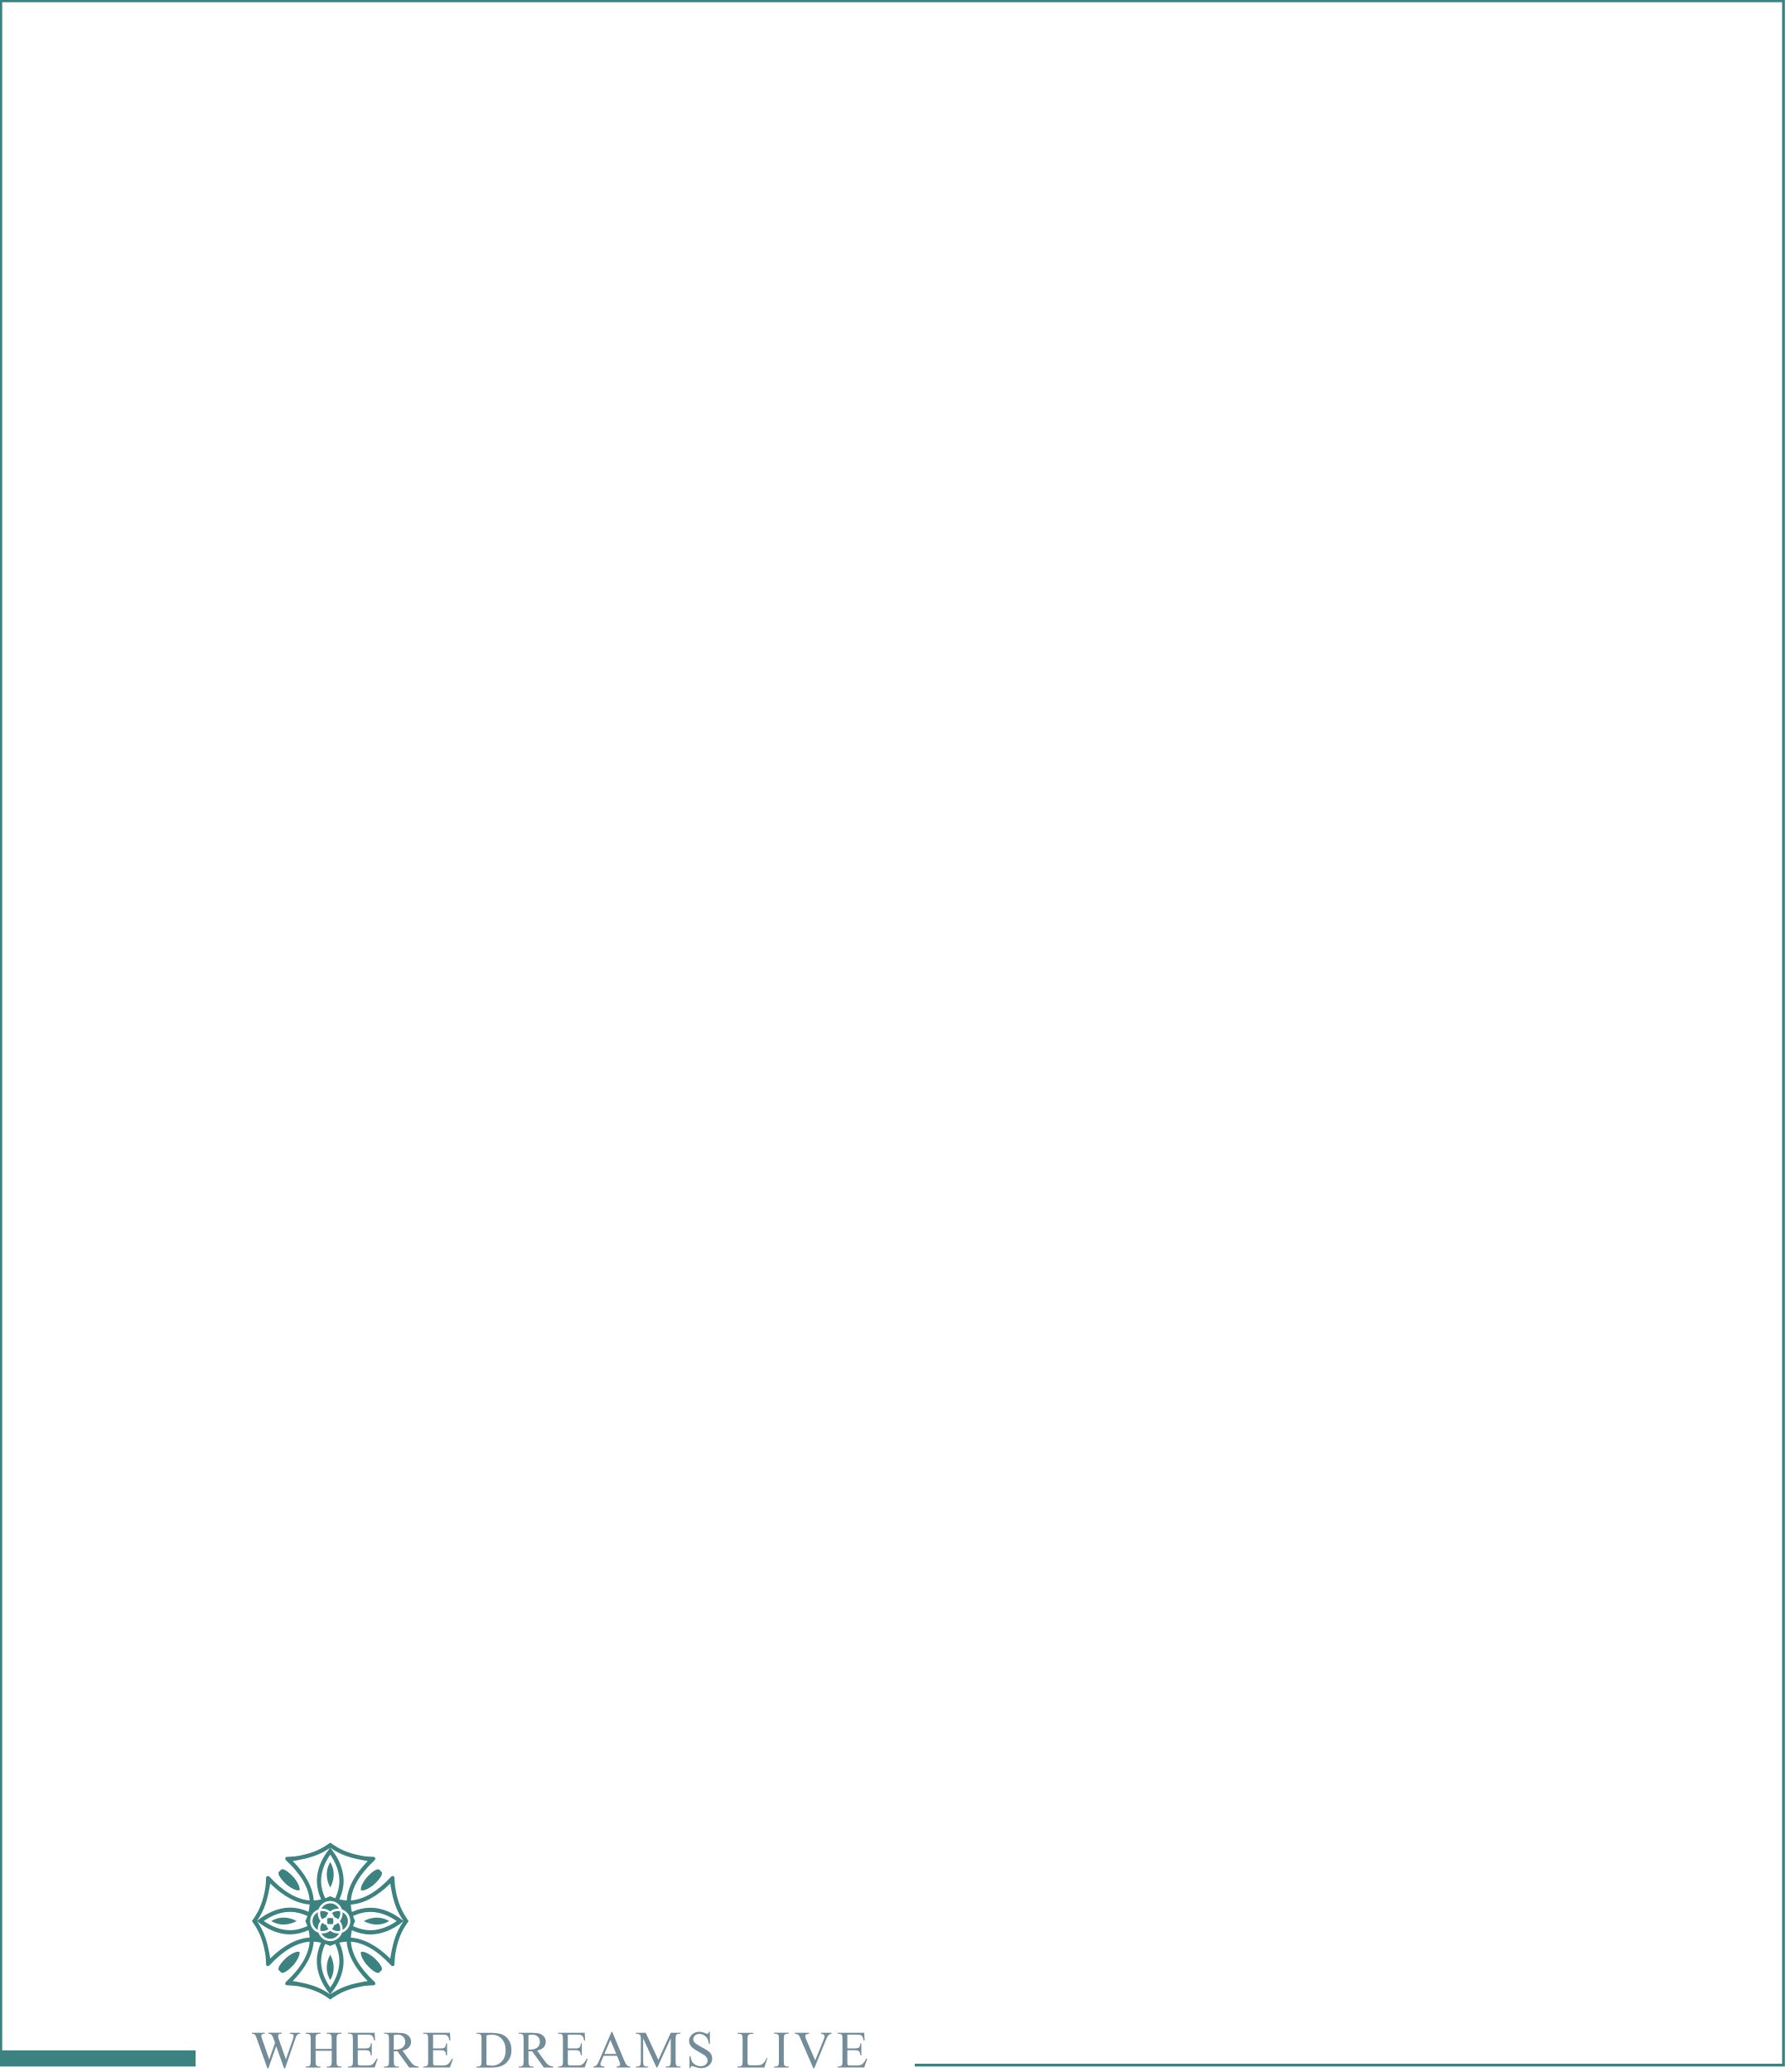
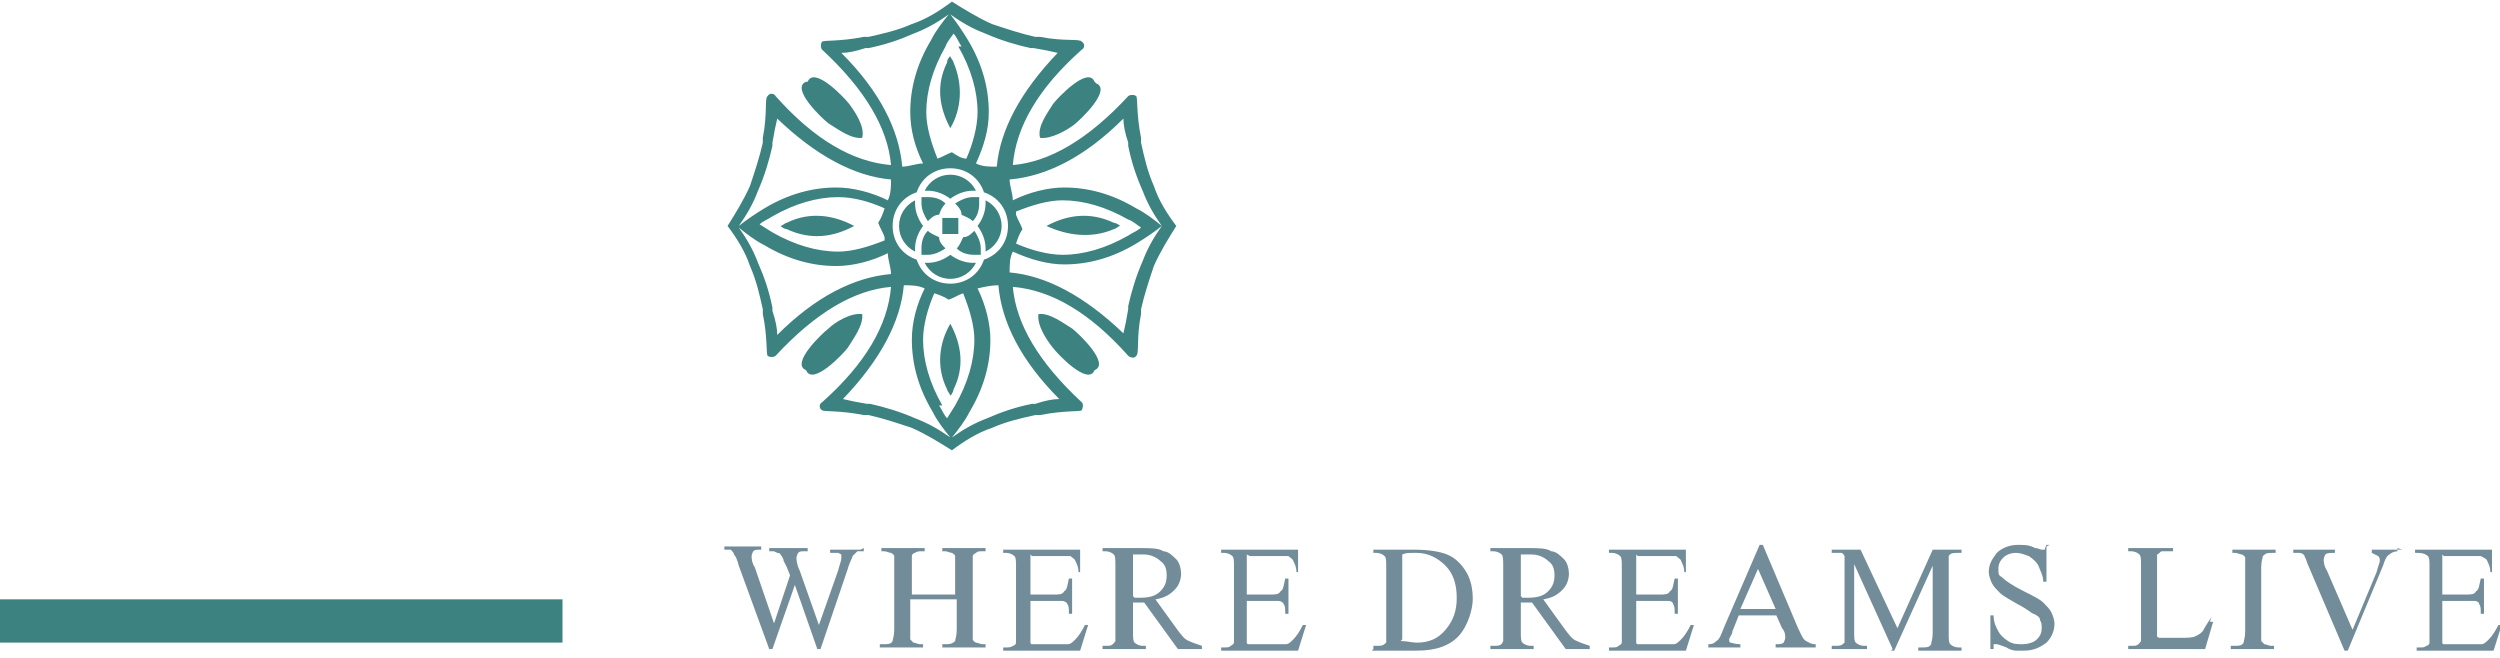
- <svg xmlns="http://www.w3.org/2000/svg" width="322" height="373" viewBox="0 0 322 373" fill="none">
-   <path d="M35.22 371.76H0.15V0.15H321.13V371.76H164.7" stroke="#3B8281" stroke-width="0.5" stroke-miterlimit="10" />
-   <g style="mix-blend-mode:multiply">
-     <path d="M68.49 354.86C69.52 354.42 67.5 352.53 67.09 352.22C66.64 351.89 65.65 351.22 64.99 351.37C64.84 352.03 65.51 353.02 65.84 353.47C66.15 353.88 68.05 355.9 68.48 354.87L68.49 354.86ZM50.43 354.86C50.87 355.89 52.76 353.87 53.07 353.46C53.4 353.01 54.07 352.02 53.92 351.36C53.26 351.21 52.27 351.88 51.82 352.21C51.41 352.52 49.39 354.42 50.42 354.85L50.43 354.86ZM50.43 336.8C49.4 337.24 51.42 339.13 51.83 339.44C52.28 339.77 53.27 340.44 53.93 340.29C54.08 339.63 53.41 338.64 53.08 338.19C52.77 337.78 50.87 335.76 50.44 336.79L50.43 336.8ZM68.49 336.8C68.05 335.77 66.16 337.79 65.85 338.2C65.52 338.65 64.85 339.64 65 340.3C65.66 340.45 66.65 339.78 67.1 339.45C67.51 339.14 69.53 337.24 68.5 336.81L68.49 336.8ZM59.96 346.33C59.8 346.37 59.63 346.39 59.46 346.39C59.29 346.39 59.12 346.37 58.96 346.33C58.92 346.17 58.9 346 58.9 345.83C58.9 345.66 58.92 345.49 58.96 345.33C59.12 345.29 59.29 345.27 59.46 345.27C59.63 345.27 59.8 345.29 59.96 345.33C60 345.49 60.02 345.66 60.02 345.83C60.02 346 60 346.17 59.96 346.33ZM72.14 343.36C71.78 342.49 71.5 341.58 71.32 340.67C71.31 340.61 71.29 340.52 71.27 340.41C70.96 338.96 71.11 337.95 70.96 337.82C70.81 337.68 70.57 337.69 70.43 337.84C67.94 340.52 65.55 341.93 63.18 342.12C63.37 339.75 64.78 337.37 67.46 334.87C67.61 334.73 67.62 334.49 67.48 334.34C67.35 334.19 66.34 334.34 64.89 334.03C64.78 334.01 64.69 333.99 64.63 333.97C63.71 333.79 62.81 333.52 61.94 333.15C61.05 332.78 60.24 332.27 59.47 331.71C58.69 332.27 57.88 332.78 57 333.15C56.13 333.51 55.22 333.79 54.31 333.97C54.25 333.98 54.16 334 54.05 334.03C52.6 334.34 51.59 334.19 51.46 334.34C51.32 334.49 51.33 334.73 51.48 334.87C54.16 337.36 55.57 339.75 55.76 342.12C53.39 341.93 51.01 340.53 48.51 337.84C48.37 337.69 48.13 337.68 47.98 337.82C47.83 337.95 47.98 338.96 47.67 340.41C47.65 340.52 47.63 340.61 47.62 340.67C47.44 341.59 47.17 342.49 46.8 343.36C46.43 344.25 45.92 345.06 45.36 345.83C45.92 346.6 46.43 347.42 46.8 348.3C47.16 349.17 47.44 350.08 47.62 350.99C47.63 351.05 47.65 351.14 47.67 351.25C47.98 352.7 47.83 353.71 47.98 353.84C48.13 353.98 48.37 353.97 48.51 353.82C51 351.14 53.39 349.73 55.76 349.54C55.57 351.91 54.17 354.29 51.48 356.79C51.33 356.93 51.32 357.17 51.46 357.32C51.59 357.47 52.6 357.32 54.05 357.63C54.16 357.65 54.25 357.67 54.31 357.69C55.23 357.87 56.13 358.14 57 358.51C57.89 358.88 58.7 359.39 59.47 359.95C60.25 359.39 61.06 358.88 61.94 358.51C62.81 358.15 63.72 357.87 64.63 357.69C64.69 357.68 64.78 357.66 64.89 357.63C66.34 357.32 67.35 357.47 67.48 357.32C67.62 357.17 67.61 356.93 67.46 356.79C64.78 354.3 63.37 351.91 63.18 349.54C65.55 349.73 67.93 351.13 70.43 353.82C70.57 353.97 70.81 353.98 70.96 353.84C71.11 353.71 70.96 352.7 71.27 351.25C71.29 351.14 71.31 351.05 71.32 350.99C71.5 350.07 71.77 349.17 72.14 348.3C72.51 347.41 73.02 346.6 73.58 345.83C73.02 345.05 72.51 344.24 72.14 343.36ZM70.27 339.07C70.32 339.45 70.4 339.94 70.54 340.56C70.56 340.66 70.58 340.75 70.59 340.81C70.78 341.78 71.07 342.73 71.45 343.65C71.77 344.42 72.19 345.13 72.65 345.81C72.12 345.4 71.61 345.03 71.06 344.7C69.59 343.84 68.03 343.4 66.57 343.43C65.52 343.45 64.41 343.71 63.36 344.19C63.26 343.75 63.19 343.31 63.17 342.86C65.51 342.69 67.89 341.42 70.27 339.08V339.07ZM63.57 344.92C63.57 344.92 63.63 344.89 63.66 344.88C64.62 344.44 65.63 344.19 66.58 344.18C67.91 344.16 69.32 344.56 70.68 345.35C70.94 345.5 71.18 345.66 71.43 345.83C71.18 346 70.94 346.16 70.68 346.31C69.32 347.1 67.91 347.5 66.58 347.48C65.63 347.46 64.62 347.22 63.66 346.78C63.63 346.77 63.6 346.75 63.57 346.74C63.67 346.44 63.79 346.13 63.94 345.83C63.8 345.53 63.68 345.23 63.57 344.92ZM61.64 333.84C62.56 334.22 63.51 334.51 64.48 334.7C64.54 334.71 64.62 334.73 64.73 334.75C65.35 334.88 65.84 334.97 66.22 335.02C63.88 337.4 62.61 339.78 62.44 342.12C61.99 342.09 61.55 342.03 61.11 341.93C61.59 340.88 61.86 339.78 61.87 338.72C61.89 337.26 61.45 335.7 60.6 334.23C60.28 333.68 59.91 333.17 59.49 332.64C60.17 333.1 60.88 333.52 61.65 333.84H61.64ZM63.08 345.83C63.08 346.81 62.44 347.63 61.57 347.94C61.27 348.82 60.44 349.45 59.46 349.45C58.48 349.45 57.66 348.82 57.35 347.94C56.47 347.64 55.84 346.81 55.84 345.83C55.84 344.85 56.47 344.03 57.35 343.72C57.65 342.84 58.48 342.21 59.46 342.21C60.44 342.21 61.26 342.84 61.57 343.72C62.45 344.02 63.08 344.85 63.08 345.83ZM59.94 334.61C60.73 335.97 61.13 337.38 61.11 338.71C61.09 339.66 60.85 340.67 60.41 341.63C60.4 341.66 60.38 341.69 60.37 341.72C60.07 341.62 59.76 341.5 59.46 341.35C59.16 341.49 58.86 341.61 58.55 341.72C58.54 341.69 58.52 341.66 58.51 341.63C58.07 340.67 57.82 339.66 57.81 338.71C57.79 337.38 58.19 335.97 58.98 334.61C59.13 334.35 59.29 334.11 59.46 333.86C59.63 334.11 59.79 334.35 59.94 334.61ZM52.7 335.02C53.08 334.97 53.57 334.89 54.19 334.75C54.29 334.73 54.38 334.71 54.44 334.7C55.41 334.51 56.36 334.22 57.28 333.84C58.05 333.52 58.76 333.1 59.44 332.64C59.03 333.17 58.66 333.68 58.33 334.23C57.47 335.7 57.03 337.26 57.06 338.72C57.08 339.77 57.34 340.88 57.82 341.93C57.38 342.03 56.94 342.1 56.49 342.12C56.32 339.78 55.05 337.4 52.71 335.02H52.7ZM47.47 343.64C47.85 342.72 48.14 341.77 48.33 340.8C48.34 340.74 48.36 340.66 48.38 340.55C48.51 339.93 48.6 339.45 48.65 339.06C51.03 341.4 53.41 342.67 55.75 342.84C55.72 343.29 55.66 343.73 55.56 344.17C54.51 343.69 53.41 343.42 52.35 343.41C50.89 343.39 49.33 343.83 47.86 344.68C47.31 345 46.8 345.37 46.27 345.79C46.73 345.12 47.15 344.4 47.47 343.63V343.64ZM55.35 346.73C55.35 346.73 55.29 346.76 55.26 346.77C54.3 347.21 53.29 347.46 52.34 347.47C51.01 347.49 49.6 347.09 48.24 346.3C47.98 346.15 47.74 345.99 47.49 345.82C47.74 345.65 47.98 345.49 48.24 345.34C49.6 344.55 51.01 344.15 52.34 344.17C53.29 344.19 54.3 344.43 55.26 344.87C55.29 344.88 55.32 344.9 55.35 344.91C55.25 345.21 55.13 345.52 54.98 345.82C55.12 346.12 55.24 346.42 55.35 346.73ZM48.65 352.58C48.6 352.2 48.52 351.71 48.38 351.09C48.36 350.99 48.34 350.9 48.33 350.84C48.14 349.87 47.85 348.92 47.47 348C47.15 347.23 46.73 346.52 46.27 345.84C46.8 346.25 47.31 346.62 47.86 346.95C49.33 347.81 50.89 348.25 52.35 348.22C53.4 348.2 54.51 347.94 55.56 347.46C55.66 347.9 55.73 348.34 55.75 348.79C53.41 348.96 51.03 350.23 48.65 352.57V352.58ZM57.28 357.81C56.36 357.43 55.41 357.14 54.44 356.95C54.38 356.94 54.3 356.92 54.19 356.9C53.57 356.77 53.09 356.68 52.7 356.63C55.04 354.25 56.31 351.87 56.48 349.53C56.93 349.56 57.37 349.62 57.81 349.72C57.33 350.77 57.06 351.87 57.05 352.93C57.03 354.39 57.47 355.95 58.32 357.42C58.64 357.97 59.01 358.48 59.43 359.01C58.75 358.55 58.04 358.13 57.27 357.81H57.28ZM58.98 357.05C58.19 355.69 57.79 354.28 57.81 352.95C57.83 352 58.07 350.99 58.51 350.03C58.52 350 58.54 349.97 58.55 349.94C58.85 350.04 59.16 350.16 59.46 350.31C59.76 350.17 60.06 350.05 60.37 349.94C60.38 349.97 60.4 350 60.41 350.03C60.85 350.99 61.1 352 61.11 352.95C61.13 354.28 60.73 355.69 59.94 357.05C59.79 357.31 59.63 357.55 59.46 357.8C59.29 357.55 59.13 357.31 58.98 357.05ZM66.22 356.63C65.84 356.68 65.35 356.76 64.73 356.9C64.63 356.92 64.54 356.94 64.48 356.95C63.51 357.14 62.56 357.43 61.64 357.81C60.87 358.13 60.16 358.55 59.48 359.01C59.89 358.48 60.26 357.97 60.59 357.42C61.45 355.95 61.89 354.39 61.86 352.93C61.84 351.88 61.58 350.77 61.1 349.72C61.54 349.62 61.98 349.55 62.43 349.53C62.6 351.87 63.87 354.25 66.21 356.63H66.22ZM71.45 348.01C71.07 348.93 70.78 349.88 70.59 350.85C70.58 350.91 70.56 350.99 70.54 351.1C70.41 351.72 70.32 352.2 70.27 352.59C67.89 350.25 65.51 348.98 63.17 348.81C63.2 348.36 63.26 347.92 63.36 347.48C64.41 347.96 65.51 348.23 66.57 348.24C68.03 348.26 69.59 347.82 71.06 346.97C71.61 346.65 72.12 346.28 72.65 345.86C72.19 346.54 71.77 347.25 71.45 348.02V348.01ZM65.5 345.83C66.76 345.16 68.24 344.96 69.65 345.6C69.79 345.67 69.93 345.74 70.07 345.83C69.94 345.91 69.8 345.99 69.65 346.06C68.24 346.71 66.76 346.51 65.5 345.83ZM58.08 343.59C58.01 343.59 57.94 343.6 57.87 343.61C58.17 343.04 58.77 342.64 59.46 342.64C60.15 342.64 60.74 343.03 61.05 343.61C60.98 343.61 60.91 343.59 60.84 343.59C60.32 343.59 59.84 343.78 59.46 344.08C59.08 343.78 58.6 343.59 58.08 343.59ZM60.84 344.02C60.97 344.02 61.1 344.04 61.22 344.06C61.25 344.18 61.26 344.31 61.26 344.44C61.26 344.84 61.12 345.21 60.9 345.51C60.69 345.33 60.45 345.19 60.18 345.1C60.09 344.83 59.95 344.59 59.77 344.38C60.07 344.16 60.44 344.02 60.84 344.02ZM59.23 335.64C59.3 335.49 59.37 335.36 59.46 335.22C59.54 335.35 59.62 335.49 59.69 335.64C60.34 337.05 60.14 338.53 59.46 339.79C58.79 338.53 58.59 337.05 59.23 335.64ZM62.64 345.83C62.64 346.52 62.25 347.11 61.67 347.42C61.67 347.35 61.69 347.28 61.69 347.21C61.69 346.69 61.5 346.21 61.2 345.83C61.5 345.45 61.69 344.97 61.69 344.45C61.69 344.38 61.68 344.31 61.67 344.24C62.24 344.54 62.64 345.14 62.64 345.83ZM58.01 345.51C57.79 345.21 57.65 344.84 57.65 344.44C57.65 344.31 57.67 344.18 57.69 344.06C57.81 344.03 57.94 344.02 58.07 344.02C58.47 344.02 58.84 344.16 59.14 344.38C58.96 344.59 58.82 344.83 58.73 345.1C58.46 345.19 58.22 345.33 58.01 345.51ZM60.91 346.14C61.13 346.44 61.27 346.81 61.27 347.21C61.27 347.34 61.25 347.47 61.23 347.59C61.11 347.62 60.98 347.63 60.85 347.63C60.45 347.63 60.08 347.49 59.78 347.27C59.96 347.06 60.1 346.82 60.19 346.55C60.46 346.46 60.7 346.32 60.91 346.14ZM59.69 356.02C59.62 356.16 59.55 356.3 59.46 356.44C59.38 356.31 59.3 356.17 59.23 356.02C58.58 354.61 58.78 353.13 59.46 351.87C60.13 353.13 60.33 354.61 59.69 356.02ZM57.71 345.83C57.41 346.21 57.22 346.69 57.22 347.21C57.22 347.28 57.23 347.35 57.24 347.42C56.67 347.12 56.27 346.52 56.27 345.83C56.27 345.14 56.66 344.55 57.24 344.24C57.24 344.31 57.22 344.38 57.22 344.45C57.22 344.97 57.41 345.45 57.71 345.83ZM53.42 345.83C52.16 346.5 50.68 346.7 49.27 346.06C49.13 345.99 48.99 345.92 48.85 345.83C48.98 345.75 49.12 345.67 49.27 345.6C50.68 344.95 52.16 345.15 53.42 345.83ZM58.08 347.63C57.95 347.63 57.82 347.61 57.7 347.59C57.67 347.47 57.66 347.34 57.66 347.21C57.66 346.81 57.8 346.44 58.02 346.14C58.23 346.32 58.47 346.46 58.74 346.55C58.83 346.82 58.97 347.06 59.15 347.27C58.85 347.49 58.48 347.63 58.08 347.63ZM60.84 348.06C60.91 348.06 60.98 348.05 61.05 348.04C60.75 348.61 60.15 349.01 59.46 349.01C58.77 349.01 58.18 348.62 57.87 348.04C57.94 348.04 58.01 348.06 58.08 348.06C58.6 348.06 59.08 347.87 59.46 347.57C59.84 347.87 60.32 348.06 60.84 348.06Z" fill="#3B8281" />
-   </g>
-   <path d="M54.05 365.94V366.11C53.89 366.11 53.76 366.14 53.65 366.2C53.55 366.26 53.45 366.37 53.36 366.53C53.3 366.64 53.2 366.89 53.07 367.3L51.33 372.34H51.15L49.73 368.35L48.32 372.34H48.15L46.29 367.15C46.15 366.76 46.06 366.53 46.03 366.46C45.97 366.34 45.88 366.26 45.78 366.2C45.67 366.14 45.53 366.11 45.35 366.11V365.94H47.66V366.11H47.55C47.39 366.11 47.26 366.15 47.18 366.22C47.09 366.29 47.05 366.38 47.05 366.49C47.05 366.6 47.12 366.84 47.25 367.23L48.48 370.74L49.52 367.76L49.34 367.23L49.19 366.81C49.13 366.66 49.05 366.52 48.97 366.4C48.93 366.34 48.88 366.29 48.82 366.25C48.74 366.19 48.67 366.15 48.59 366.13C48.53 366.11 48.44 366.1 48.31 366.1V365.93H50.74V366.1H50.57C50.4 366.1 50.27 366.14 50.19 366.21C50.11 366.28 50.07 366.38 50.07 366.51C50.07 366.67 50.14 366.94 50.28 367.33L51.48 370.73L52.67 367.29C52.81 366.91 52.87 366.65 52.87 366.5C52.87 366.43 52.85 366.36 52.8 366.3C52.76 366.24 52.7 366.2 52.63 366.17C52.51 366.13 52.36 366.11 52.17 366.11V365.94H54.04H54.05Z" fill="#738C9A" />
-   <path d="M56.82 368.84H59.72V367.05C59.72 366.73 59.7 366.52 59.66 366.42C59.63 366.34 59.56 366.28 59.47 366.22C59.34 366.15 59.2 366.11 59.05 366.11H58.83V365.94H61.5V366.11H61.28C61.13 366.11 60.99 366.15 60.86 366.22C60.76 366.27 60.69 366.34 60.66 366.44C60.62 366.54 60.61 366.74 60.61 367.05V371.08C60.61 371.4 60.63 371.61 60.67 371.71C60.7 371.79 60.76 371.85 60.86 371.91C61 371.98 61.14 372.02 61.28 372.02H61.5V372.19H58.83V372.02H59.05C59.3 372.02 59.49 371.94 59.61 371.79C59.69 371.69 59.73 371.46 59.73 371.08V369.18H56.83V371.08C56.83 371.4 56.85 371.61 56.89 371.71C56.92 371.79 56.99 371.85 57.08 371.91C57.21 371.98 57.35 372.02 57.5 372.02H57.73V372.19H55.05V372.02H55.27C55.53 372.02 55.72 371.94 55.83 371.79C55.9 371.69 55.94 371.46 55.94 371.08V367.05C55.94 366.73 55.92 366.52 55.88 366.42C55.85 366.34 55.79 366.28 55.69 366.22C55.55 366.15 55.41 366.11 55.27 366.11H55.05V365.94H57.73V366.11H57.5C57.35 366.11 57.21 366.15 57.08 366.22C56.98 366.27 56.92 366.34 56.88 366.44C56.84 366.54 56.82 366.74 56.82 367.05V368.84Z" fill="#738C9A" />
-   <path d="M64.42 366.28V368.75H65.79C66.15 368.75 66.38 368.7 66.5 368.59C66.66 368.45 66.75 368.2 66.77 367.84H66.94V370.01H66.77C66.73 369.71 66.68 369.51 66.64 369.42C66.58 369.31 66.49 369.23 66.37 369.17C66.24 369.11 66.05 369.08 65.79 369.08H64.42V371.14C64.42 371.42 64.43 371.58 64.46 371.64C64.48 371.7 64.53 371.75 64.59 371.78C64.65 371.82 64.77 371.83 64.94 371.83H66C66.35 371.83 66.61 371.81 66.77 371.76C66.93 371.71 67.08 371.61 67.23 371.47C67.42 371.28 67.62 370.99 67.82 370.61H68L67.46 372.18H62.65V372.01H62.87C63.02 372.01 63.16 371.97 63.29 371.9C63.39 371.85 63.46 371.78 63.49 371.68C63.53 371.58 63.54 371.38 63.54 371.08V367.02C63.54 366.62 63.5 366.38 63.42 366.29C63.31 366.17 63.13 366.11 62.87 366.11H62.65V365.94H67.46L67.53 367.31H67.35C67.29 366.98 67.21 366.76 67.14 366.63C67.06 366.51 66.95 366.41 66.79 366.35C66.67 366.3 66.45 366.28 66.14 366.28H64.43H64.42Z" fill="#738C9A" />
-   <path d="M75.34 372.19H73.67L71.56 369.27C71.4 369.27 71.28 369.27 71.18 369.27C71.14 369.27 71.1 369.27 71.05 369.27C71 369.27 70.96 369.27 70.91 369.27V371.09C70.91 371.48 70.95 371.73 71.04 371.82C71.16 371.96 71.33 372.02 71.57 372.02H71.81V372.19H69.13V372.02H69.37C69.63 372.02 69.82 371.93 69.94 371.76C70 371.66 70.04 371.44 70.04 371.08V367.04C70.04 366.65 70 366.4 69.91 366.31C69.79 366.17 69.61 366.11 69.38 366.11H69.14V365.94H71.42C72.08 365.94 72.57 365.99 72.89 366.09C73.21 366.19 73.47 366.36 73.69 366.62C73.91 366.88 74.02 367.19 74.02 367.55C74.02 367.93 73.89 368.27 73.64 368.55C73.39 368.83 73 369.03 72.48 369.15L73.77 370.94C74.06 371.35 74.32 371.63 74.53 371.76C74.74 371.9 75.02 371.98 75.36 372.02V372.19H75.34ZM70.9 368.97C70.96 368.97 71.01 368.97 71.05 368.97C71.09 368.97 71.13 368.97 71.16 368.97C71.76 368.97 72.21 368.84 72.51 368.58C72.81 368.32 72.96 367.99 72.96 367.59C72.96 367.19 72.84 366.88 72.59 366.64C72.34 366.4 72.02 366.27 71.62 366.27C71.44 366.27 71.2 366.3 70.9 366.36V368.96V368.97Z" fill="#738C9A" />
-   <path d="M77.98 366.28V368.75H79.35C79.71 368.75 79.94 368.7 80.06 368.59C80.22 368.45 80.31 368.2 80.33 367.84H80.5V370.01H80.33C80.29 369.71 80.24 369.51 80.2 369.42C80.14 369.31 80.05 369.23 79.93 369.17C79.8 369.11 79.61 369.08 79.35 369.08H77.98V371.14C77.98 371.42 77.99 371.58 78.02 371.64C78.04 371.7 78.09 371.75 78.15 371.78C78.21 371.81 78.33 371.83 78.5 371.83H79.56C79.91 371.83 80.17 371.81 80.33 371.76C80.49 371.71 80.64 371.61 80.79 371.47C80.98 371.28 81.18 370.99 81.38 370.61H81.56L81.02 372.18H76.2V372.01H76.42C76.57 372.01 76.71 371.97 76.84 371.9C76.94 371.85 77.01 371.78 77.04 371.68C77.08 371.58 77.09 371.38 77.09 371.08V367.02C77.09 366.62 77.05 366.38 76.97 366.29C76.86 366.17 76.68 366.11 76.42 366.11H76.2V365.94H81.02L81.09 367.31H80.91C80.85 366.98 80.77 366.76 80.7 366.63C80.62 366.51 80.51 366.41 80.35 366.35C80.23 366.3 80.01 366.28 79.7 366.28H77.99H77.98Z" fill="#738C9A" />
-   <path d="M85.81 372.19V372.02H86.04C86.3 372.02 86.49 371.94 86.6 371.77C86.67 371.67 86.7 371.44 86.7 371.09V367.05C86.7 366.66 86.66 366.42 86.57 366.32C86.45 366.18 86.27 366.12 86.04 366.12H85.81V365.95H88.35C89.28 365.95 89.99 366.06 90.48 366.27C90.97 366.48 91.36 366.84 91.65 367.33C91.95 367.82 92.09 368.4 92.09 369.04C92.09 369.91 91.83 370.64 91.3 371.22C90.71 371.87 89.8 372.2 88.59 372.2H85.8L85.81 372.19ZM87.59 371.73C87.98 371.82 88.31 371.86 88.57 371.86C89.28 371.86 89.87 371.61 90.34 371.11C90.81 370.61 91.04 369.93 91.04 369.07C91.04 368.21 90.8 367.53 90.34 367.03C89.88 366.53 89.27 366.28 88.53 366.28C88.25 366.28 87.94 366.32 87.59 366.41V371.72V371.73Z" fill="#738C9A" />
-   <path d="M99.59 372.19H97.92L95.81 369.27C95.65 369.27 95.53 369.27 95.43 369.27C95.39 369.27 95.35 369.27 95.3 369.27C95.25 369.27 95.21 369.27 95.16 369.27V371.09C95.16 371.48 95.2 371.73 95.29 371.82C95.41 371.96 95.58 372.02 95.82 372.02H96.06V372.19H93.38V372.02H93.61C93.87 372.02 94.06 371.93 94.18 371.76C94.24 371.66 94.28 371.44 94.28 371.08V367.04C94.28 366.65 94.24 366.4 94.15 366.31C94.03 366.17 93.85 366.11 93.62 366.11H93.39V365.94H95.67C96.33 365.94 96.82 365.99 97.14 366.09C97.45 366.19 97.72 366.36 97.94 366.62C98.16 366.88 98.27 367.19 98.27 367.55C98.27 367.93 98.14 368.27 97.89 368.55C97.64 368.83 97.25 369.03 96.73 369.15L98.02 370.94C98.31 371.35 98.57 371.63 98.78 371.76C98.99 371.9 99.27 371.98 99.61 372.02V372.19H99.59ZM95.15 368.97C95.21 368.97 95.26 368.97 95.3 368.97C95.34 368.97 95.38 368.97 95.41 368.97C96.01 368.97 96.46 368.84 96.76 368.58C97.06 368.32 97.21 367.99 97.21 367.59C97.21 367.19 97.09 366.88 96.84 366.64C96.59 366.4 96.27 366.27 95.87 366.27C95.69 366.27 95.45 366.3 95.15 366.36V368.96V368.97Z" fill="#738C9A" />
-   <path d="M102.24 366.28V368.75H103.61C103.97 368.75 104.2 368.7 104.32 368.59C104.48 368.45 104.57 368.2 104.59 367.84H104.76V370.01H104.59C104.55 369.71 104.5 369.51 104.46 369.42C104.4 369.31 104.31 369.23 104.19 369.17C104.06 369.11 103.87 369.08 103.61 369.08H102.24V371.14C102.24 371.42 102.25 371.58 102.28 371.64C102.3 371.7 102.35 371.75 102.41 371.78C102.47 371.82 102.59 371.83 102.76 371.83H103.82C104.17 371.83 104.43 371.81 104.59 371.76C104.75 371.71 104.9 371.61 105.05 371.47C105.24 371.28 105.44 370.99 105.64 370.61H105.82L105.28 372.18H100.47V372.01H100.69C100.84 372.01 100.98 371.97 101.11 371.9C101.21 371.85 101.28 371.78 101.31 371.68C101.35 371.58 101.36 371.38 101.36 371.08V367.02C101.36 366.62 101.32 366.38 101.24 366.29C101.13 366.17 100.95 366.11 100.69 366.11H100.47V365.94H105.28L105.35 367.31H105.17C105.11 366.98 105.03 366.76 104.96 366.63C104.88 366.51 104.77 366.41 104.61 366.35C104.49 366.3 104.27 366.28 103.96 366.28H102.25H102.24Z" fill="#738C9A" />
-   <path d="M111.1 370.09H108.68L108.26 371.08C108.16 371.32 108.1 371.5 108.1 371.62C108.1 371.72 108.15 371.8 108.24 371.87C108.33 371.94 108.53 371.99 108.83 372.01V372.18H106.86V372.01C107.12 371.96 107.29 371.9 107.37 371.83C107.53 371.68 107.7 371.38 107.89 370.93L110.09 365.79H110.25L112.42 370.99C112.6 371.41 112.75 371.68 112.9 371.8C113.05 371.92 113.24 371.99 113.5 372.01V372.18H111.03V372.01C111.28 372 111.45 371.96 111.53 371.89C111.62 371.82 111.66 371.73 111.66 371.63C111.66 371.49 111.6 371.28 111.48 370.99L111.1 370.09ZM110.97 369.75L109.91 367.23L108.82 369.75H110.97Z" fill="#738C9A" />
-   <path d="M118.21 372.19L115.8 366.93V371.1C115.8 371.48 115.84 371.72 115.92 371.82C116.03 371.95 116.21 372.01 116.46 372.01H116.68V372.18H114.51V372.01H114.73C114.99 372.01 115.18 371.93 115.29 371.77C115.36 371.67 115.39 371.45 115.39 371.1V367.02C115.39 366.74 115.36 366.54 115.3 366.42C115.26 366.33 115.18 366.26 115.06 366.2C114.94 366.14 114.76 366.11 114.5 366.11V365.94H116.27L118.54 370.83L120.77 365.94H122.54V366.11H122.32C122.05 366.11 121.86 366.19 121.75 366.35C121.68 366.45 121.65 366.67 121.65 367.02V371.1C121.65 371.48 121.69 371.72 121.78 371.82C121.89 371.95 122.07 372.01 122.32 372.01H122.54V372.18H119.89V372.01H120.11C120.38 372.01 120.56 371.93 120.67 371.77C120.74 371.67 120.77 371.45 120.77 371.1V366.93L118.36 372.19H118.21Z" fill="#738C9A" />
-   <path d="M127.82 365.79V367.95H127.65C127.59 367.54 127.5 367.21 127.35 366.96C127.2 366.71 127 366.52 126.74 366.37C126.48 366.23 126.2 366.15 125.92 366.15C125.6 366.15 125.34 366.25 125.13 366.44C124.92 366.64 124.82 366.86 124.82 367.11C124.82 367.3 124.89 367.47 125.02 367.63C125.21 367.86 125.66 368.17 126.38 368.55C126.96 368.86 127.36 369.1 127.58 369.27C127.79 369.44 127.96 369.63 128.07 369.86C128.18 370.09 128.24 370.33 128.24 370.57C128.24 371.04 128.06 371.45 127.69 371.79C127.32 372.13 126.85 372.3 126.27 372.3C126.09 372.3 125.92 372.29 125.76 372.26C125.66 372.24 125.47 372.19 125.17 372.09C124.87 371.99 124.68 371.94 124.6 371.94C124.52 371.94 124.46 371.96 124.42 372.01C124.38 372.06 124.34 372.15 124.32 372.3H124.15V370.16H124.32C124.4 370.61 124.51 370.94 124.64 371.17C124.78 371.39 124.98 371.58 125.26 371.73C125.54 371.88 125.84 371.95 126.17 371.95C126.55 371.95 126.86 371.85 127.08 371.65C127.3 371.45 127.41 371.21 127.41 370.93C127.41 370.78 127.37 370.62 127.28 370.46C127.2 370.3 127.06 370.16 126.89 370.02C126.77 369.93 126.44 369.73 125.91 369.43C125.38 369.13 125 368.89 124.77 368.71C124.54 368.53 124.37 368.34 124.26 368.12C124.14 367.9 124.08 367.67 124.08 367.41C124.08 366.96 124.25 366.58 124.6 366.25C124.94 365.93 125.38 365.76 125.91 365.76C126.24 365.76 126.59 365.84 126.97 366C127.14 366.08 127.26 366.12 127.33 366.12C127.41 366.12 127.48 366.1 127.53 366.05C127.58 366 127.62 365.91 127.65 365.76H127.82V365.79Z" fill="#738C9A" />
-   <path d="M138.02 370.46L138.17 370.49L137.64 372.19H132.8V372.02H133.04C133.3 372.02 133.49 371.93 133.61 371.76C133.67 371.66 133.71 371.43 133.71 371.08V367.05C133.71 366.66 133.67 366.42 133.58 366.32C133.46 366.18 133.28 366.12 133.05 366.12H132.81V365.95H135.64V366.12C135.31 366.12 135.08 366.15 134.94 366.21C134.8 366.27 134.71 366.36 134.67 366.45C134.62 366.55 134.6 366.78 134.6 367.15V371.08C134.6 371.34 134.62 371.51 134.67 371.61C134.71 371.67 134.76 371.72 134.84 371.75C134.92 371.78 135.16 371.8 135.56 371.8H136.02C136.5 371.8 136.84 371.76 137.03 371.69C137.22 371.62 137.4 371.49 137.56 371.31C137.72 371.13 137.88 370.85 138.04 370.46H138.02Z" fill="#738C9A" />
-   <path d="M142.04 372.02V372.19H139.36V372.02H139.58C139.84 372.02 140.03 371.94 140.14 371.79C140.21 371.69 140.25 371.46 140.25 371.08V367.04C140.25 366.72 140.23 366.51 140.19 366.41C140.16 366.33 140.1 366.27 140 366.21C139.86 366.14 139.72 366.1 139.58 366.1H139.36V365.93H142.04V366.1H141.81C141.55 366.1 141.37 366.18 141.25 366.33C141.17 366.43 141.13 366.66 141.13 367.04V371.08C141.13 371.4 141.15 371.61 141.19 371.71C141.22 371.79 141.29 371.85 141.38 371.91C141.51 371.98 141.65 372.02 141.8 372.02H142.03H142.04Z" fill="#738C9A" />
-   <path d="M149.73 365.94V366.11C149.51 366.15 149.34 366.22 149.23 366.32C149.07 366.47 148.92 366.7 148.8 367.01L146.62 372.33H146.45L144.11 366.94C143.99 366.66 143.91 366.49 143.86 366.43C143.78 366.33 143.69 366.26 143.58 366.21C143.47 366.16 143.32 366.12 143.13 366.11V365.94H145.68V366.11C145.39 366.14 145.2 366.19 145.12 366.26C145.03 366.33 144.99 366.42 144.99 366.53C144.99 366.68 145.06 366.92 145.2 367.25L146.79 370.91L148.26 367.29C148.4 366.93 148.48 366.69 148.48 366.55C148.48 366.46 148.44 366.38 148.35 366.29C148.26 366.21 148.11 366.15 147.9 366.12C147.88 366.12 147.86 366.12 147.82 366.11V365.94H149.75H149.73Z" fill="#738C9A" />
-   <path d="M152.57 366.28V368.75H153.94C154.3 368.75 154.53 368.7 154.65 368.59C154.81 368.45 154.9 368.2 154.92 367.84H155.09V370.01H154.92C154.88 369.71 154.83 369.51 154.79 369.42C154.73 369.31 154.64 369.23 154.52 369.17C154.39 369.11 154.2 369.08 153.94 369.08H152.57V371.14C152.57 371.42 152.58 371.58 152.61 371.64C152.63 371.7 152.68 371.75 152.74 371.78C152.8 371.82 152.92 371.83 153.09 371.83H154.15C154.5 371.83 154.76 371.81 154.92 371.76C155.08 371.71 155.23 371.61 155.38 371.47C155.57 371.28 155.77 370.99 155.97 370.61H156.15L155.61 372.18H150.8V372.01H151.02C151.17 372.01 151.31 371.97 151.44 371.9C151.54 371.85 151.61 371.78 151.64 371.68C151.68 371.58 151.69 371.38 151.69 371.08V367.02C151.69 366.62 151.65 366.38 151.57 366.29C151.46 366.17 151.28 366.11 151.02 366.11H150.8V365.94H155.61L155.68 367.31H155.5C155.44 366.98 155.36 366.76 155.29 366.63C155.21 366.51 155.1 366.41 154.94 366.35C154.82 366.3 154.6 366.28 154.29 366.28H152.58H152.57Z" fill="#738C9A" />
-   <path d="M35.22 371.77V369.11H0.15V371.77H35.22Z" fill="#3B8281" />
+ <svg xmlns="http://www.w3.org/2000/svg" id="_圖層_1" data-name="圖層_1" version="1.1" viewBox="0 0 156 41">
+   <defs>
+     <style>
+       .st0 {
+         fill: #738c9a;
+       }
+ 
+       .st1 {
+         fill: #3b8281;
+       }
+     </style>
+   </defs>
+   <path class="st0" d="M53.9,34.2v.2c-.2,0-.3,0-.4,0,0,0-.2.2-.3.3,0,.1-.2.4-.3.8l-1.7,5h-.2l-1.4-4-1.4,4h-.2l-1.9-5.2c-.1-.4-.2-.6-.3-.7,0-.1-.1-.2-.2-.3-.1,0-.2,0-.4,0v-.2h2.3v.2h-.1c-.2,0-.3,0-.4.1,0,0-.1.2-.1.3s0,.4.2.7l1.2,3.5,1-3-.2-.5-.2-.4c0-.1-.1-.3-.2-.4,0,0,0-.1-.2-.1,0,0-.2-.1-.2-.1,0,0-.2,0-.3,0v-.2h2.4v.2h-.2c-.2,0-.3,0-.4.1,0,0-.1.2-.1.3s0,.4.2.8l1.2,3.4,1.2-3.4c.1-.4.2-.6.2-.8s0-.1,0-.2c0,0,0,0-.2-.1-.1,0-.3,0-.5,0v-.2h1.9ZM56.7,37.1h2.9v-1.8c0-.3,0-.5,0-.6,0,0,0-.1-.2-.2-.1,0-.3-.1-.4-.1h-.2v-.2h2.7v.2h-.2c-.2,0-.3,0-.4.1,0,0-.2.1-.2.2,0,.1,0,.3,0,.6v4c0,.3,0,.5,0,.6,0,0,0,.1.2.2.1,0,.3.1.4.1h.2v.2h-2.7v-.2h.2c.2,0,.4,0,.6-.2,0-.1.1-.3.1-.7v-1.9h-2.9v1.9c0,.3,0,.5,0,.6,0,0,.1.1.2.2.1,0,.3.1.4.1h.2v.2h-2.7v-.2h.2c.3,0,.5,0,.6-.2,0-.1.1-.3.1-.7v-4c0-.3,0-.5,0-.6,0,0,0-.1-.2-.2-.1,0-.3-.1-.4-.1h-.2v-.2h2.7v.2h-.2c-.1,0-.3,0-.4.1-.1,0-.2.1-.2.2,0,.1,0,.3,0,.6v1.8ZM64.3,34.6v2.5h1.4c.4,0,.6,0,.7-.2.2-.1.2-.4.3-.8h.2v2.2h-.2c0-.3,0-.5-.1-.6,0-.1-.2-.2-.3-.2-.1,0-.3,0-.6,0h-1.4v2.1c0,.3,0,.4,0,.5,0,0,0,.1.1.1,0,0,.2,0,.3,0h1.1c.3,0,.6,0,.8,0,.2,0,.3-.1.5-.3.2-.2.4-.5.6-.9h.2l-.5,1.6h-4.8v-.2h.2c.1,0,.3,0,.4-.1.1,0,.2-.1.2-.2,0-.1,0-.3,0-.6v-4.1c0-.4,0-.6-.1-.7-.1-.1-.3-.2-.5-.2h-.2v-.2h4.8v1.4c0,0-.1,0-.1,0,0-.3-.1-.5-.2-.7,0-.1-.2-.2-.3-.3-.1,0-.3,0-.7,0h-1.7ZM75.2,40.5h-1.7l-2.1-2.9h-.7v1.8c0,.4,0,.6.1.7.1.1.3.2.5.2h.2v.2h-2.7v-.2h.2c.3,0,.4,0,.6-.3,0,0,0-.3,0-.7v-4c0-.4,0-.6-.1-.7-.1-.1-.3-.2-.5-.2h-.2v-.2h2.3c.7,0,1.2,0,1.5.2.3,0,.6.3.8.5s.3.6.3.9-.1.7-.4,1-.6.5-1.2.6l1.3,1.8c.3.4.5.7.8.8.2.1.5.2.8.3v.2h0ZM70.8,37.3h.3c.6,0,1-.1,1.3-.4.3-.3.4-.6.4-1s-.1-.7-.4-.9c-.2-.2-.6-.4-1-.4s-.4,0-.7,0v2.6h0ZM77.8,34.6v2.5h1.4c.4,0,.6,0,.7-.2.2-.1.2-.4.3-.8h.2v2.2h-.2c0-.3,0-.5-.1-.6,0-.1-.2-.2-.3-.2-.1,0-.3,0-.6,0h-1.4v2.1c0,.3,0,.4,0,.5,0,0,0,.1.1.1,0,0,.2,0,.4,0h1.1c.3,0,.6,0,.8,0,.2,0,.3-.1.5-.3.2-.2.4-.5.6-.9h.2l-.5,1.6h-4.8v-.2h.2c.2,0,.3,0,.4-.1,0,0,.2-.1.2-.2,0-.1,0-.3,0-.6v-4.1c0-.4,0-.6-.1-.7-.1-.1-.3-.2-.5-.2h-.2v-.2h4.8v1.4c0,0-.1,0-.1,0,0-.3-.1-.5-.2-.7,0-.1-.2-.2-.3-.3-.1,0-.3,0-.7,0h-1.7ZM85.7,40.5v-.2h.2c.3,0,.4,0,.6-.2,0-.1,0-.3,0-.7v-4c0-.4,0-.6-.1-.7-.1-.1-.3-.2-.5-.2h-.2v-.2h2.5c.9,0,1.6.1,2.1.3.5.2.9.6,1.2,1.1.3.5.4,1.1.4,1.7s-.3,1.6-.8,2.2c-.6.7-1.5,1-2.7,1h-2.8,0ZM87.4,40c.4,0,.7.1,1,.1.7,0,1.3-.2,1.8-.8s.7-1.2.7-2-.2-1.5-.7-2-1.1-.8-1.8-.8-.6,0-.9.1v5.3h0ZM99.4,40.5h-1.7l-2.1-2.9h-.7v1.8c0,.4,0,.6.1.7.1.1.3.2.5.2h.2v.2h-2.7v-.2h.2c.3,0,.5,0,.6-.3,0,0,0-.3,0-.7v-4c0-.4,0-.6-.1-.7-.1-.1-.3-.2-.5-.2h-.2v-.2h2.3c.7,0,1.2,0,1.5.2.3,0,.6.3.8.5s.3.6.3.9-.1.7-.4,1-.6.5-1.2.6l1.3,1.8c.3.4.5.7.8.8.2.1.5.2.8.3v.2h0ZM95,37.3h.3c.6,0,1-.1,1.3-.4.3-.3.4-.6.4-1s-.1-.7-.4-.9c-.2-.2-.6-.4-1-.4s-.4,0-.7,0v2.6h0ZM102.1,34.6v2.5h1.4c.4,0,.6,0,.7-.2.2-.1.2-.4.3-.8h.2v2.2h-.2c0-.3,0-.5-.1-.6,0-.1-.1-.2-.3-.2-.1,0-.3,0-.6,0h-1.4v2.1c0,.3,0,.4,0,.5,0,0,0,.1.1.1,0,0,.2,0,.3,0h1.1c.3,0,.6,0,.8,0,.2,0,.3-.1.5-.3.2-.2.4-.5.6-.9h.2l-.5,1.6h-4.8v-.2h.2c.2,0,.3,0,.4-.1,0,0,.2-.1.2-.2,0-.1,0-.3,0-.6v-4.1c0-.4,0-.6-.1-.7-.1-.1-.3-.2-.5-.2h-.2v-.2h4.8v1.4c0,0-.1,0-.1,0,0-.3-.1-.5-.2-.7,0-.1-.2-.2-.3-.3-.1,0-.3,0-.7,0h-1.7ZM110.9,38.4h-2.4l-.4,1c0,.2-.2.4-.2.5s0,.2.1.2c0,0,.3.1.6.1v.2h-2v-.2c.3,0,.4-.1.5-.2.2-.1.3-.4.5-.9l2.2-5.1h.2l2.2,5.2c.2.4.3.7.5.8s.3.2.6.2v.2h-2.5v-.2c.2,0,.4,0,.5-.1,0,0,.1-.2.1-.3s0-.4-.2-.6l-.4-.9ZM110.8,38l-1.1-2.5-1.1,2.5h2.2ZM118.1,40.5l-2.4-5.3v4.2c0,.4,0,.6.1.7.1.1.3.2.5.2h.2v.2h-2.2v-.2h.2c.3,0,.4,0,.6-.2,0-.1,0-.3,0-.7v-4.1c0-.3,0-.5,0-.6,0,0-.1-.2-.2-.2s-.3,0-.6,0v-.2h1.8l2.3,4.9,2.2-4.9h1.8v.2h-.2c-.3,0-.5,0-.6.2,0,.1,0,.3,0,.7v4.1c0,.4,0,.6.1.7.1.1.3.2.5.2h.2v.2h-2.7v-.2h.2c.3,0,.5,0,.6-.2,0-.1.1-.3.1-.7v-4.2l-2.4,5.3h-.2ZM127.7,34.1v2.2h-.2c0-.4-.2-.7-.3-1-.1-.2-.3-.4-.6-.6-.3-.1-.5-.2-.8-.2s-.6.1-.8.3c-.2.2-.3.4-.3.7s0,.4.2.5c.2.2.6.5,1.4.9.6.3,1,.5,1.2.7.2.2.4.4.5.6.1.2.2.5.2.7,0,.5-.2.9-.5,1.2-.4.3-.8.5-1.4.5s-.4,0-.5,0c0,0-.3,0-.6-.2-.3-.1-.5-.2-.6-.2s-.1,0-.2,0c0,0,0,.1,0,.3h-.2v-2.1h.2c0,.5.2.8.3,1,.1.2.3.4.6.6.3.2.6.2.9.2s.7-.1.9-.3c.2-.2.3-.4.3-.7s0-.3-.1-.5c0-.2-.2-.3-.4-.4-.1,0-.4-.3-1-.6-.5-.3-.9-.5-1.1-.7-.2-.2-.4-.4-.5-.6-.1-.2-.2-.5-.2-.7,0-.5.2-.8.5-1.2.3-.3.8-.5,1.3-.5s.7,0,1.1.2c.2,0,.3.1.4.1s.2,0,.2,0c0,0,0-.1.1-.3h.2ZM137.9,38.8h.2s-.5,1.7-.5,1.7h-4.8v-.2h.2c.3,0,.4,0,.6-.3,0,0,0-.3,0-.7v-4c0-.4,0-.6-.1-.7-.1-.1-.3-.2-.5-.2h-.2v-.2h2.8v.2c-.3,0-.6,0-.7,0s-.2.2-.3.2c0,0,0,.3,0,.7v3.9c0,.3,0,.4,0,.5,0,0,0,.1.2.1,0,0,.3,0,.7,0h.5c.5,0,.8,0,1-.1s.4-.2.5-.4.3-.5.5-.8h0ZM141.9,40.3v.2h-2.7v-.2h.2c.3,0,.5,0,.6-.2,0-.1.1-.3.1-.7v-4c0-.3,0-.5,0-.6,0,0,0-.1-.2-.2-.1,0-.3-.1-.4-.1h-.2v-.2h2.7v.2h-.2c-.3,0-.4,0-.6.2,0,.1-.1.3-.1.7v4c0,.3,0,.5,0,.6,0,0,.1.1.2.2.1,0,.3.1.4.1h.2ZM149.6,34.2v.2c-.2,0-.4.1-.5.2-.2.1-.3.4-.4.7l-2.2,5.3h-.2l-2.3-5.4c-.1-.3-.2-.5-.2-.5,0-.1-.2-.2-.3-.2-.1,0-.3,0-.4,0v-.2h2.6v.2c-.3,0-.5,0-.6.1,0,0-.1.2-.1.3s0,.4.2.7l1.6,3.7,1.5-3.6c.1-.4.2-.6.2-.7s0-.2-.1-.3c0,0-.2-.1-.4-.2,0,0,0,0,0,0v-.2h1.9,0ZM152.4,34.6v2.5h1.4c.4,0,.6,0,.7-.2.2-.1.2-.4.3-.8h.2v2.2h-.2c0-.3,0-.5-.1-.6,0-.1-.1-.2-.3-.2-.1,0-.3,0-.6,0h-1.4v2.1c0,.3,0,.4,0,.5,0,0,0,.1.1.1,0,0,.2,0,.4,0h1.1c.4,0,.6,0,.8,0,.2,0,.3-.1.5-.3.2-.2.4-.5.6-.9h.2l-.5,1.6h-4.8v-.2h.2c.2,0,.3,0,.4-.1.1,0,.2-.1.2-.2,0-.1,0-.3,0-.6v-4.1c0-.4,0-.6-.1-.7-.1-.1-.3-.2-.6-.2h-.2v-.2h4.8v1.4c0,0-.1,0-.1,0,0-.3-.1-.5-.2-.7,0-.1-.2-.2-.4-.3-.1,0-.3,0-.6,0h-1.7Z" />
+   <path class="st1" d="M68.3,23.1c1-.4-1-2.3-1.4-2.6-.5-.3-1.4-1-2.1-.9-.1.7.5,1.6.9,2.1.3.4,2.2,2.4,2.6,1.4h0ZM50.3,23.1c.4,1,2.3-1,2.6-1.4.3-.5,1-1.4.9-2.1-.7-.1-1.7.5-2.1.9-.4.3-2.4,2.2-1.4,2.6h0ZM50.3,5.1c-1,.4,1,2.3,1.4,2.6.5.3,1.4,1,2.1.9.2-.7-.5-1.7-.8-2.1-.3-.4-2.2-2.4-2.6-1.4h0ZM68.3,5.1c-.4-1-2.3,1-2.6,1.4-.3.5-1,1.4-.8,2.1.7.1,1.7-.5,2.1-.8.4-.3,2.4-2.2,1.4-2.6h0ZM59.8,14.6c-.2,0-.3,0-.5,0s-.3,0-.5,0c0-.2,0-.3,0-.5s0-.3,0-.5c.2,0,.3,0,.5,0s.3,0,.5,0c0,.2,0,.3,0,.5s0,.3,0,.5ZM72,11.6c-.4-.9-.6-1.8-.8-2.7,0,0,0-.2,0-.3-.3-1.5-.2-2.5-.3-2.6-.1-.1-.4-.1-.5,0-2.5,2.7-4.9,4.1-7.2,4.3.2-2.4,1.6-4.8,4.3-7.2.2-.1.2-.4,0-.5-.1-.2-1.1,0-2.6-.3-.1,0-.2,0-.3,0-.9-.2-1.8-.5-2.7-.8-.9-.4-1.7-.9-2.5-1.4-.8.6-1.6,1.1-2.5,1.4-.9.4-1.8.6-2.7.8,0,0-.2,0-.3,0-1.5.3-2.5.2-2.6.3-.1.1-.1.4,0,.5,2.7,2.5,4.1,4.9,4.3,7.2-2.4-.2-4.8-1.6-7.2-4.3-.1-.2-.4-.2-.5,0-.2.1,0,1.1-.3,2.6,0,.1,0,.2,0,.3-.2.9-.5,1.8-.8,2.7-.4.9-.9,1.7-1.4,2.5.6.8,1.1,1.6,1.4,2.5.4.9.6,1.8.8,2.7,0,0,0,.1,0,.3.3,1.4.2,2.5.3,2.6.1.1.4.1.5,0,2.5-2.7,4.9-4.1,7.2-4.3-.2,2.4-1.6,4.8-4.3,7.2-.2.1-.2.4,0,.5.1.1,1.1,0,2.6.3.1,0,.2,0,.3,0,.9.2,1.8.5,2.7.8.9.4,1.7.9,2.5,1.4.8-.6,1.6-1.1,2.5-1.4.9-.4,1.8-.6,2.7-.8,0,0,.1,0,.3,0,1.5-.3,2.5-.2,2.6-.3.1-.2.1-.4,0-.5-2.7-2.5-4.1-4.9-4.3-7.2,2.4.2,4.8,1.6,7.2,4.3.1.1.4.2.5,0,.2-.1,0-1.1.3-2.6,0-.1,0-.2,0-.3.2-.9.5-1.8.8-2.7.4-.9.9-1.7,1.4-2.5-.6-.8-1.1-1.6-1.4-2.5ZM70.1,7.4c0,.4.1.9.3,1.5,0,.1,0,.2,0,.2.2,1,.5,1.9.9,2.8.3.8.7,1.5,1.2,2.2-.5-.4-1-.8-1.6-1.1-1.5-.9-3-1.3-4.5-1.3-1,0-2.2.3-3.2.8,0-.4-.2-.9-.2-1.3,2.3-.2,4.7-1.4,7.1-3.8h0ZM63.4,13.2s0,0,0,0c1-.4,2-.7,2.9-.7,1.3,0,2.7.4,4.1,1.2.3.1.5.3.8.5-.2.2-.5.3-.8.5-1.4.8-2.8,1.2-4.1,1.2-.9,0-2-.3-2.9-.7,0,0,0,0,0,0,.1-.3.2-.6.4-.9-.1-.3-.3-.6-.4-.9ZM61.5,2.1c.9.4,1.9.7,2.8.9,0,0,.1,0,.2,0,.6.1,1.1.2,1.5.3-2.3,2.4-3.6,4.8-3.8,7.1-.5,0-.9,0-1.3-.2.5-1.1.8-2.1.8-3.2,0-1.5-.4-3-1.3-4.5-.3-.5-.7-1.1-1.1-1.6.7.5,1.4.9,2.2,1.2h0ZM62.9,14.1c0,1-.6,1.8-1.5,2.1-.3.9-1.1,1.5-2.1,1.5s-1.8-.6-2.1-1.5c-.9-.3-1.5-1.1-1.5-2.1s.6-1.8,1.5-2.1c.3-.9,1.1-1.5,2.1-1.5s1.8.6,2.1,1.5c.9.3,1.5,1.1,1.5,2.1ZM59.8,2.9c.8,1.4,1.2,2.8,1.2,4.1,0,.9-.3,2-.7,2.9,0,0,0,0,0,0-.3,0-.6-.2-.9-.4-.3.1-.6.3-.9.4,0,0,0,0,0,0-.4-1-.7-2-.7-2.9,0-1.3.4-2.7,1.2-4.1.1-.3.3-.5.5-.8.2.2.3.5.5.8ZM52.5,3.3c.4,0,.9-.1,1.5-.3,0,0,.2,0,.2,0,1-.2,1.9-.5,2.8-.9.8-.3,1.5-.7,2.2-1.2-.4.5-.8,1-1.1,1.6-.9,1.5-1.3,3-1.3,4.5,0,1.1.3,2.2.8,3.2-.4,0-.9.2-1.3.2-.2-2.3-1.4-4.7-3.8-7.1h0ZM47.3,11.9c.4-.9.7-1.9.9-2.8,0,0,0-.1,0-.2.1-.6.2-1.1.3-1.5,2.4,2.3,4.8,3.6,7.1,3.8,0,.4,0,.9-.2,1.3-1-.5-2.2-.8-3.2-.8-1.5,0-3,.4-4.5,1.3-.5.3-1.1.7-1.6,1.1.5-.7.9-1.4,1.2-2.2h0ZM55.2,15s0,0,0,0c-1,.4-2,.7-2.9.7-1.3,0-2.7-.4-4.1-1.2-.3-.2-.5-.3-.8-.5.2-.2.5-.3.8-.5,1.4-.8,2.8-1.2,4.1-1.2,1,0,2,.3,2.9.7,0,0,0,0,0,0-.1.3-.2.6-.4.9.1.3.3.6.4.9ZM48.5,20.9c0-.4-.1-.9-.3-1.5,0,0,0-.2,0-.2-.2-1-.5-1.9-.9-2.8-.3-.8-.7-1.5-1.2-2.2.5.4,1,.8,1.6,1.1,1.5.9,3,1.3,4.5,1.3,1,0,2.2-.3,3.2-.8,0,.4.2.9.2,1.3-2.3.2-4.7,1.4-7.1,3.8h0ZM57.1,26.1c-.9-.4-1.9-.7-2.8-.9,0,0-.1,0-.2,0-.6-.1-1.1-.2-1.5-.3,2.3-2.4,3.6-4.8,3.8-7.1.4,0,.9,0,1.3.2-.5,1-.8,2.1-.8,3.2,0,1.5.4,3,1.3,4.5.3.6.7,1.1,1.1,1.6-.7-.5-1.4-.9-2.2-1.2h0ZM58.8,25.3c-.8-1.4-1.2-2.8-1.2-4.1,0-.9.3-2,.7-2.9,0,0,0,0,0,0,.3.1.6.2.9.4.3-.1.6-.3.9-.4,0,0,0,0,0,0,.4,1,.7,2,.7,2.9,0,1.3-.4,2.7-1.2,4.1-.2.3-.3.5-.5.8-.2-.2-.3-.5-.5-.8ZM66.1,24.9c-.4,0-.9.1-1.5.3,0,0-.2,0-.2,0-1,.2-1.9.5-2.8.9-.8.3-1.5.7-2.2,1.2.4-.5.8-1,1.1-1.6.9-1.5,1.3-3,1.3-4.5,0-1-.3-2.2-.8-3.2.4-.1.9-.2,1.3-.2.2,2.3,1.4,4.7,3.8,7.1h0ZM71.3,16.3c-.4.9-.7,1.9-.9,2.8,0,0,0,.1,0,.2-.1.6-.2,1.1-.3,1.5-2.4-2.3-4.8-3.6-7.1-3.8,0-.5,0-.9.2-1.3,1.1.5,2.2.8,3.2.8,1.5,0,3-.4,4.5-1.3.5-.3,1.1-.7,1.6-1.1-.5.7-.9,1.4-1.2,2.2h0ZM65.3,14.1c1.3-.7,2.7-.9,4.2-.2.1,0,.3.1.4.2-.1,0-.3.2-.4.2-1.4.6-2.9.4-4.2-.2ZM57.9,11.9c0,0-.1,0-.2,0,.3-.6.9-1,1.6-1s1.3.4,1.6,1c0,0-.1,0-.2,0-.5,0-1,.2-1.4.5-.4-.3-.9-.5-1.4-.5ZM60.7,12.3c.1,0,.3,0,.4,0,0,.1,0,.2,0,.4,0,.4-.1.8-.4,1.1-.2-.2-.5-.3-.7-.4,0-.3-.2-.5-.4-.7.3-.2.7-.4,1.1-.4ZM59.1,3.9c0-.2.1-.3.2-.4,0,.1.2.3.2.4.6,1.4.5,2.9-.2,4.1-.7-1.3-.9-2.7-.2-4.1ZM62.5,14.1c0,.7-.4,1.3-1,1.6,0,0,0-.1,0-.2,0-.5-.2-1-.5-1.4.3-.4.5-.9.5-1.4s0-.1,0-.2c.6.3,1,.9,1,1.6ZM57.9,13.8c-.2-.3-.4-.7-.4-1.1s0-.3,0-.4c.1,0,.2,0,.4,0,.4,0,.8.1,1.1.4-.2.2-.3.4-.4.7-.3,0-.5.2-.7.4ZM60.8,14.4c.2.3.4.7.4,1.1s0,.3,0,.4c-.1,0-.2,0-.4,0-.4,0-.8-.1-1.1-.4.2-.2.3-.5.4-.7.3,0,.5-.2.7-.4ZM59.5,24.3c0,.1-.1.3-.2.4,0-.1-.2-.3-.2-.4-.7-1.4-.5-2.9.2-4.1.7,1.3.9,2.7.2,4.1ZM57.6,14.1c-.3.4-.5.9-.5,1.4s0,.1,0,.2c-.6-.3-1-.9-1-1.6s.4-1.3,1-1.6c0,0,0,.1,0,.2,0,.5.2,1,.5,1.4ZM53.3,14.1c-1.3.7-2.7.9-4.2.2-.1,0-.3-.1-.4-.2.1,0,.3-.2.4-.2,1.4-.7,2.9-.5,4.2.2ZM57.9,15.9c-.1,0-.3,0-.4,0,0-.1,0-.2,0-.4,0-.4.1-.8.4-1.1.2.2.5.3.7.4,0,.3.2.5.4.7-.3.2-.7.4-1.1.4ZM60.7,16.4c0,0,.1,0,.2,0-.3.6-.9,1-1.6,1s-1.3-.4-1.6-1c0,0,.1,0,.2,0,.5,0,1-.2,1.4-.5.4.3.9.5,1.4.5ZM35.1,40.1v-2.7H0v2.7h35.1Z" />
</svg>
